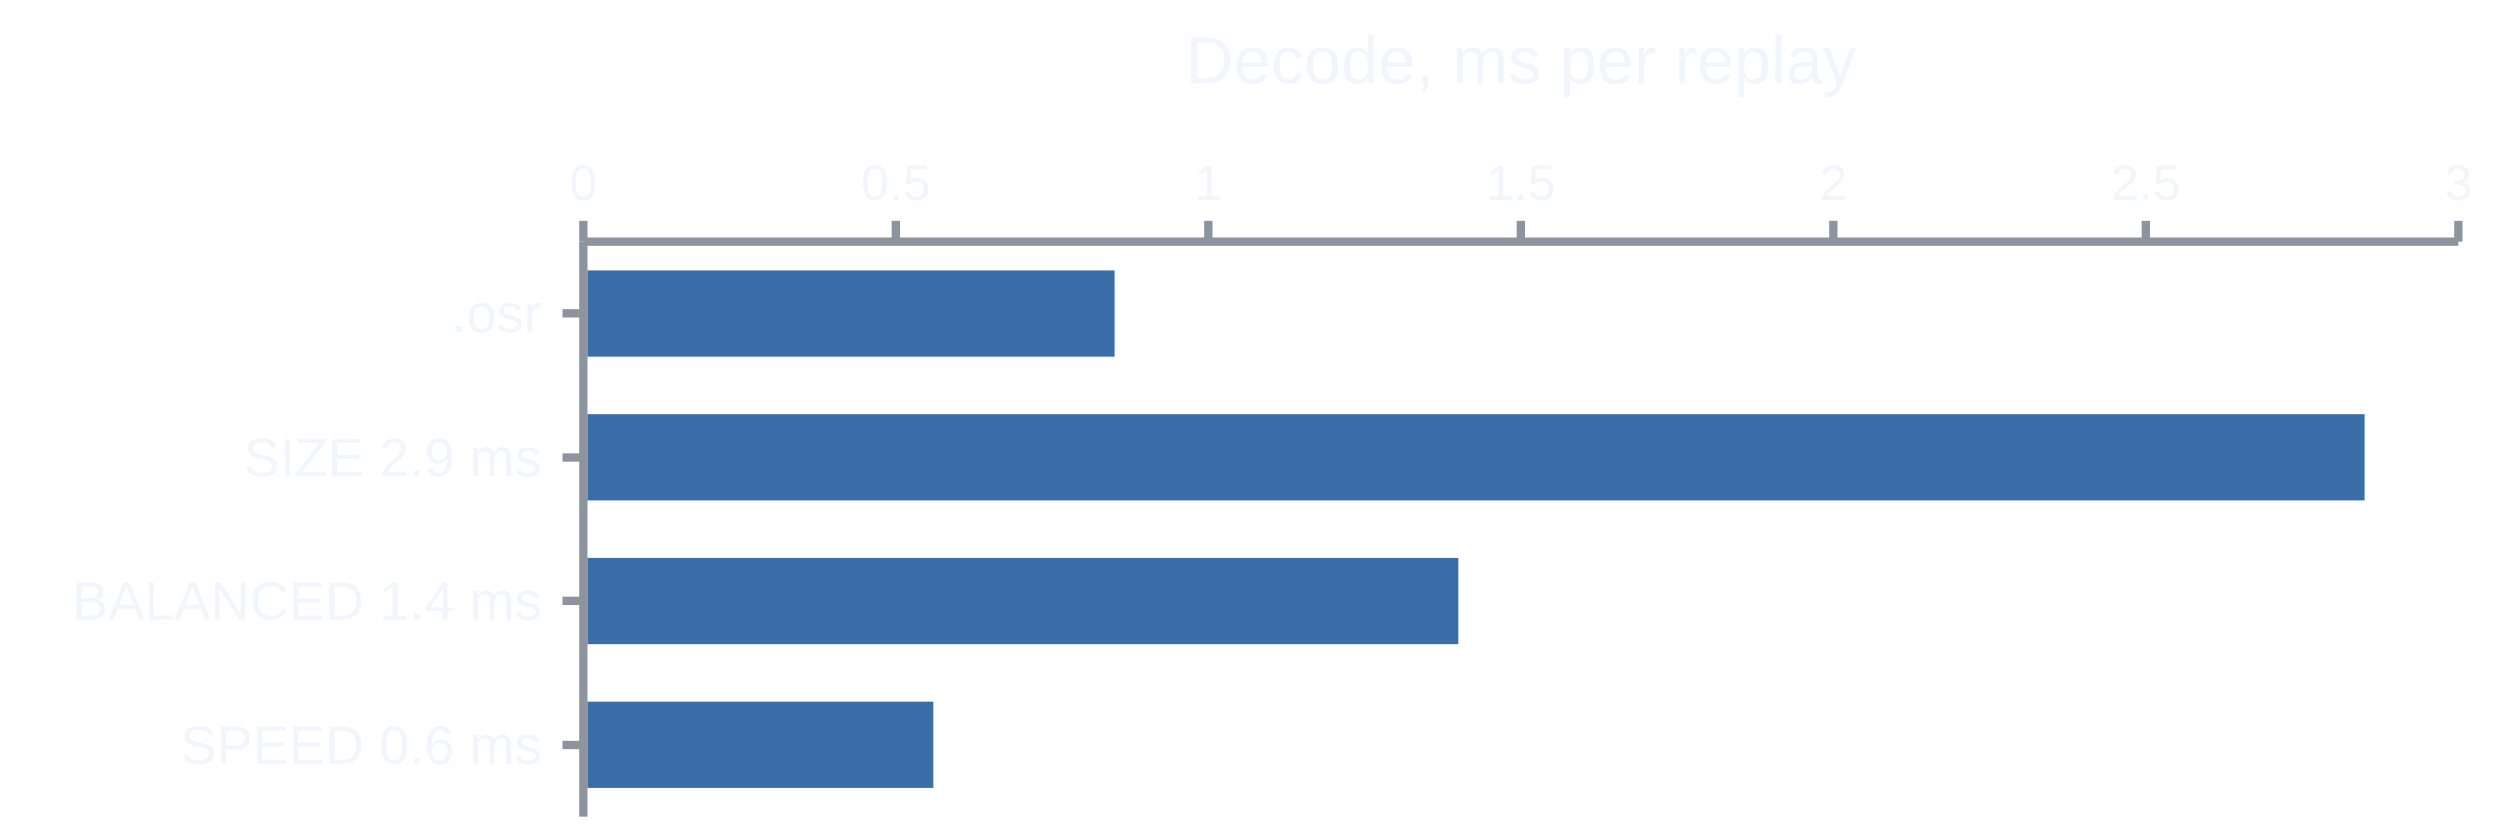
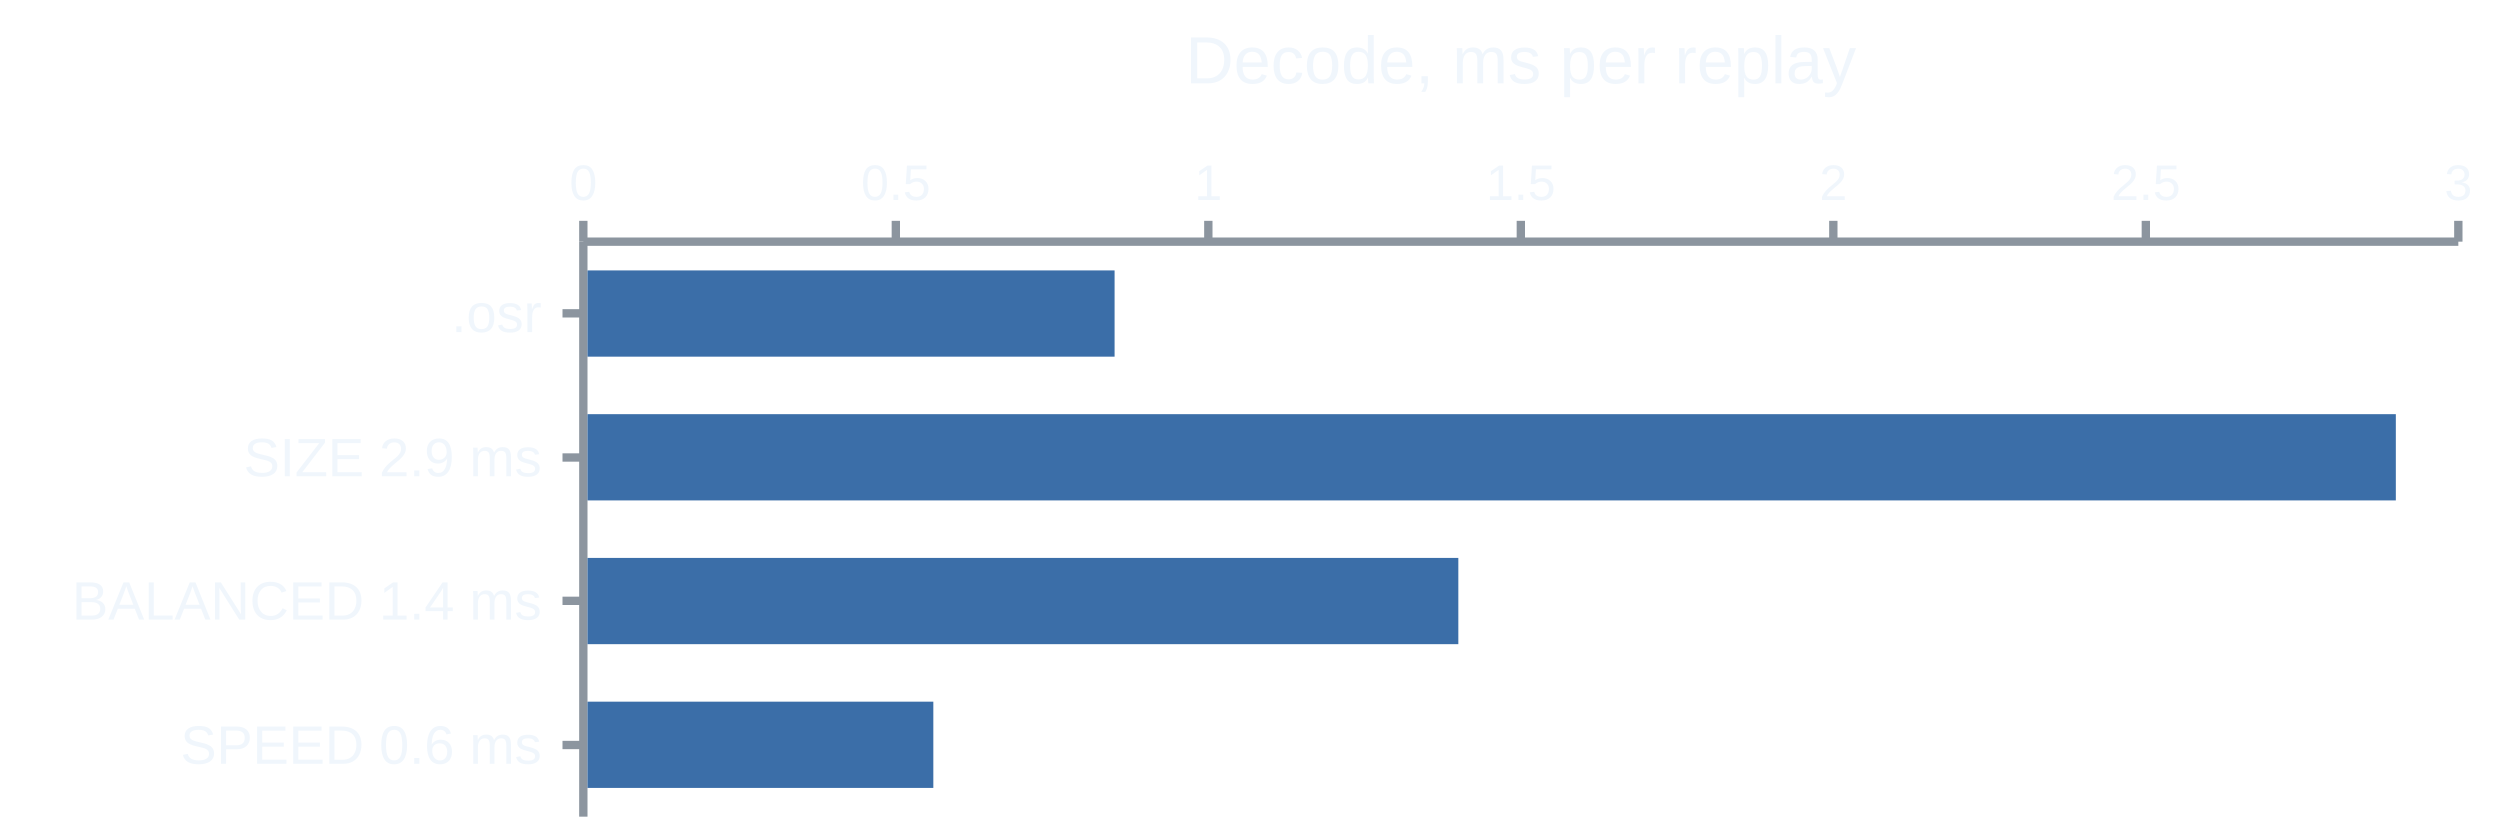
<svg xmlns="http://www.w3.org/2000/svg" width="600" height="200" viewBox="0 0 600 200" font-family="&quot;trebuchet ms&quot;, verdana, arial, sans-serif">
  <text x="365.0" y="20" font-size="16" fill="#f0f6fc" text-anchor="middle">Decode, ms per replay</text>
  <path d="M140 58H590M140 58V196" stroke="#8c959f" stroke-width="2" fill="none" />
  <path d="M140.0 58v-5" stroke="#8c959f" stroke-width="2" />
  <text x="140.0" y="48" font-size="12" fill="#f0f6fc" text-anchor="middle">0</text>
  <path d="M215.0 58v-5" stroke="#8c959f" stroke-width="2" />
  <text x="215.0" y="48" font-size="12" fill="#f0f6fc" text-anchor="middle">0.5</text>
  <path d="M290.0 58v-5" stroke="#8c959f" stroke-width="2" />
  <text x="290.0" y="48" font-size="12" fill="#f0f6fc" text-anchor="middle">1</text>
  <path d="M365.0 58v-5" stroke="#8c959f" stroke-width="2" />
  <text x="365.0" y="48" font-size="12" fill="#f0f6fc" text-anchor="middle">1.5</text>
  <path d="M440.0 58v-5" stroke="#8c959f" stroke-width="2" />
  <text x="440.0" y="48" font-size="12" fill="#f0f6fc" text-anchor="middle">2</text>
  <path d="M515.0 58v-5" stroke="#8c959f" stroke-width="2" />
  <text x="515.0" y="48" font-size="12" fill="#f0f6fc" text-anchor="middle">2.5</text>
  <path d="M590.0 58v-5" stroke="#8c959f" stroke-width="2" />
  <text x="590.0" y="48" font-size="12" fill="#f0f6fc" text-anchor="middle">3</text>
  <path d="M140 75.2h-5" stroke="#8c959f" stroke-width="2" />
  <text x="130" y="75.2" font-size="13" fill="#f0f6fc" text-anchor="end" dominant-baseline="central">.osr</text>
  <rect x="141" y="64.9" width="126.5" height="20.7" fill="#3b6ea8" />
  <path d="M140 109.8h-5" stroke="#8c959f" stroke-width="2" />
  <text x="130" y="109.8" font-size="13" fill="#f0f6fc" text-anchor="end" dominant-baseline="central">SIZE 2.9 ms</text>
-   <rect x="141" y="99.4" width="426.5" height="20.7" fill="#3b6ea8" />
+   <rect x="141" y="99.4" width="434.0" height="20.7" fill="#3b6ea8" />
  <path d="M140 144.2h-5" stroke="#8c959f" stroke-width="2" />
  <text x="130" y="144.2" font-size="13" fill="#f0f6fc" text-anchor="end" dominant-baseline="central">BALANCED 1.4 ms</text>
  <rect x="141" y="133.9" width="209.0" height="20.7" fill="#3b6ea8" />
  <path d="M140 178.8h-5" stroke="#8c959f" stroke-width="2" />
  <text x="130" y="178.8" font-size="13" fill="#f0f6fc" text-anchor="end" dominant-baseline="central">SPEED 0.6 ms</text>
  <rect x="141" y="168.4" width="83.0" height="20.7" fill="#3b6ea8" />
</svg>
